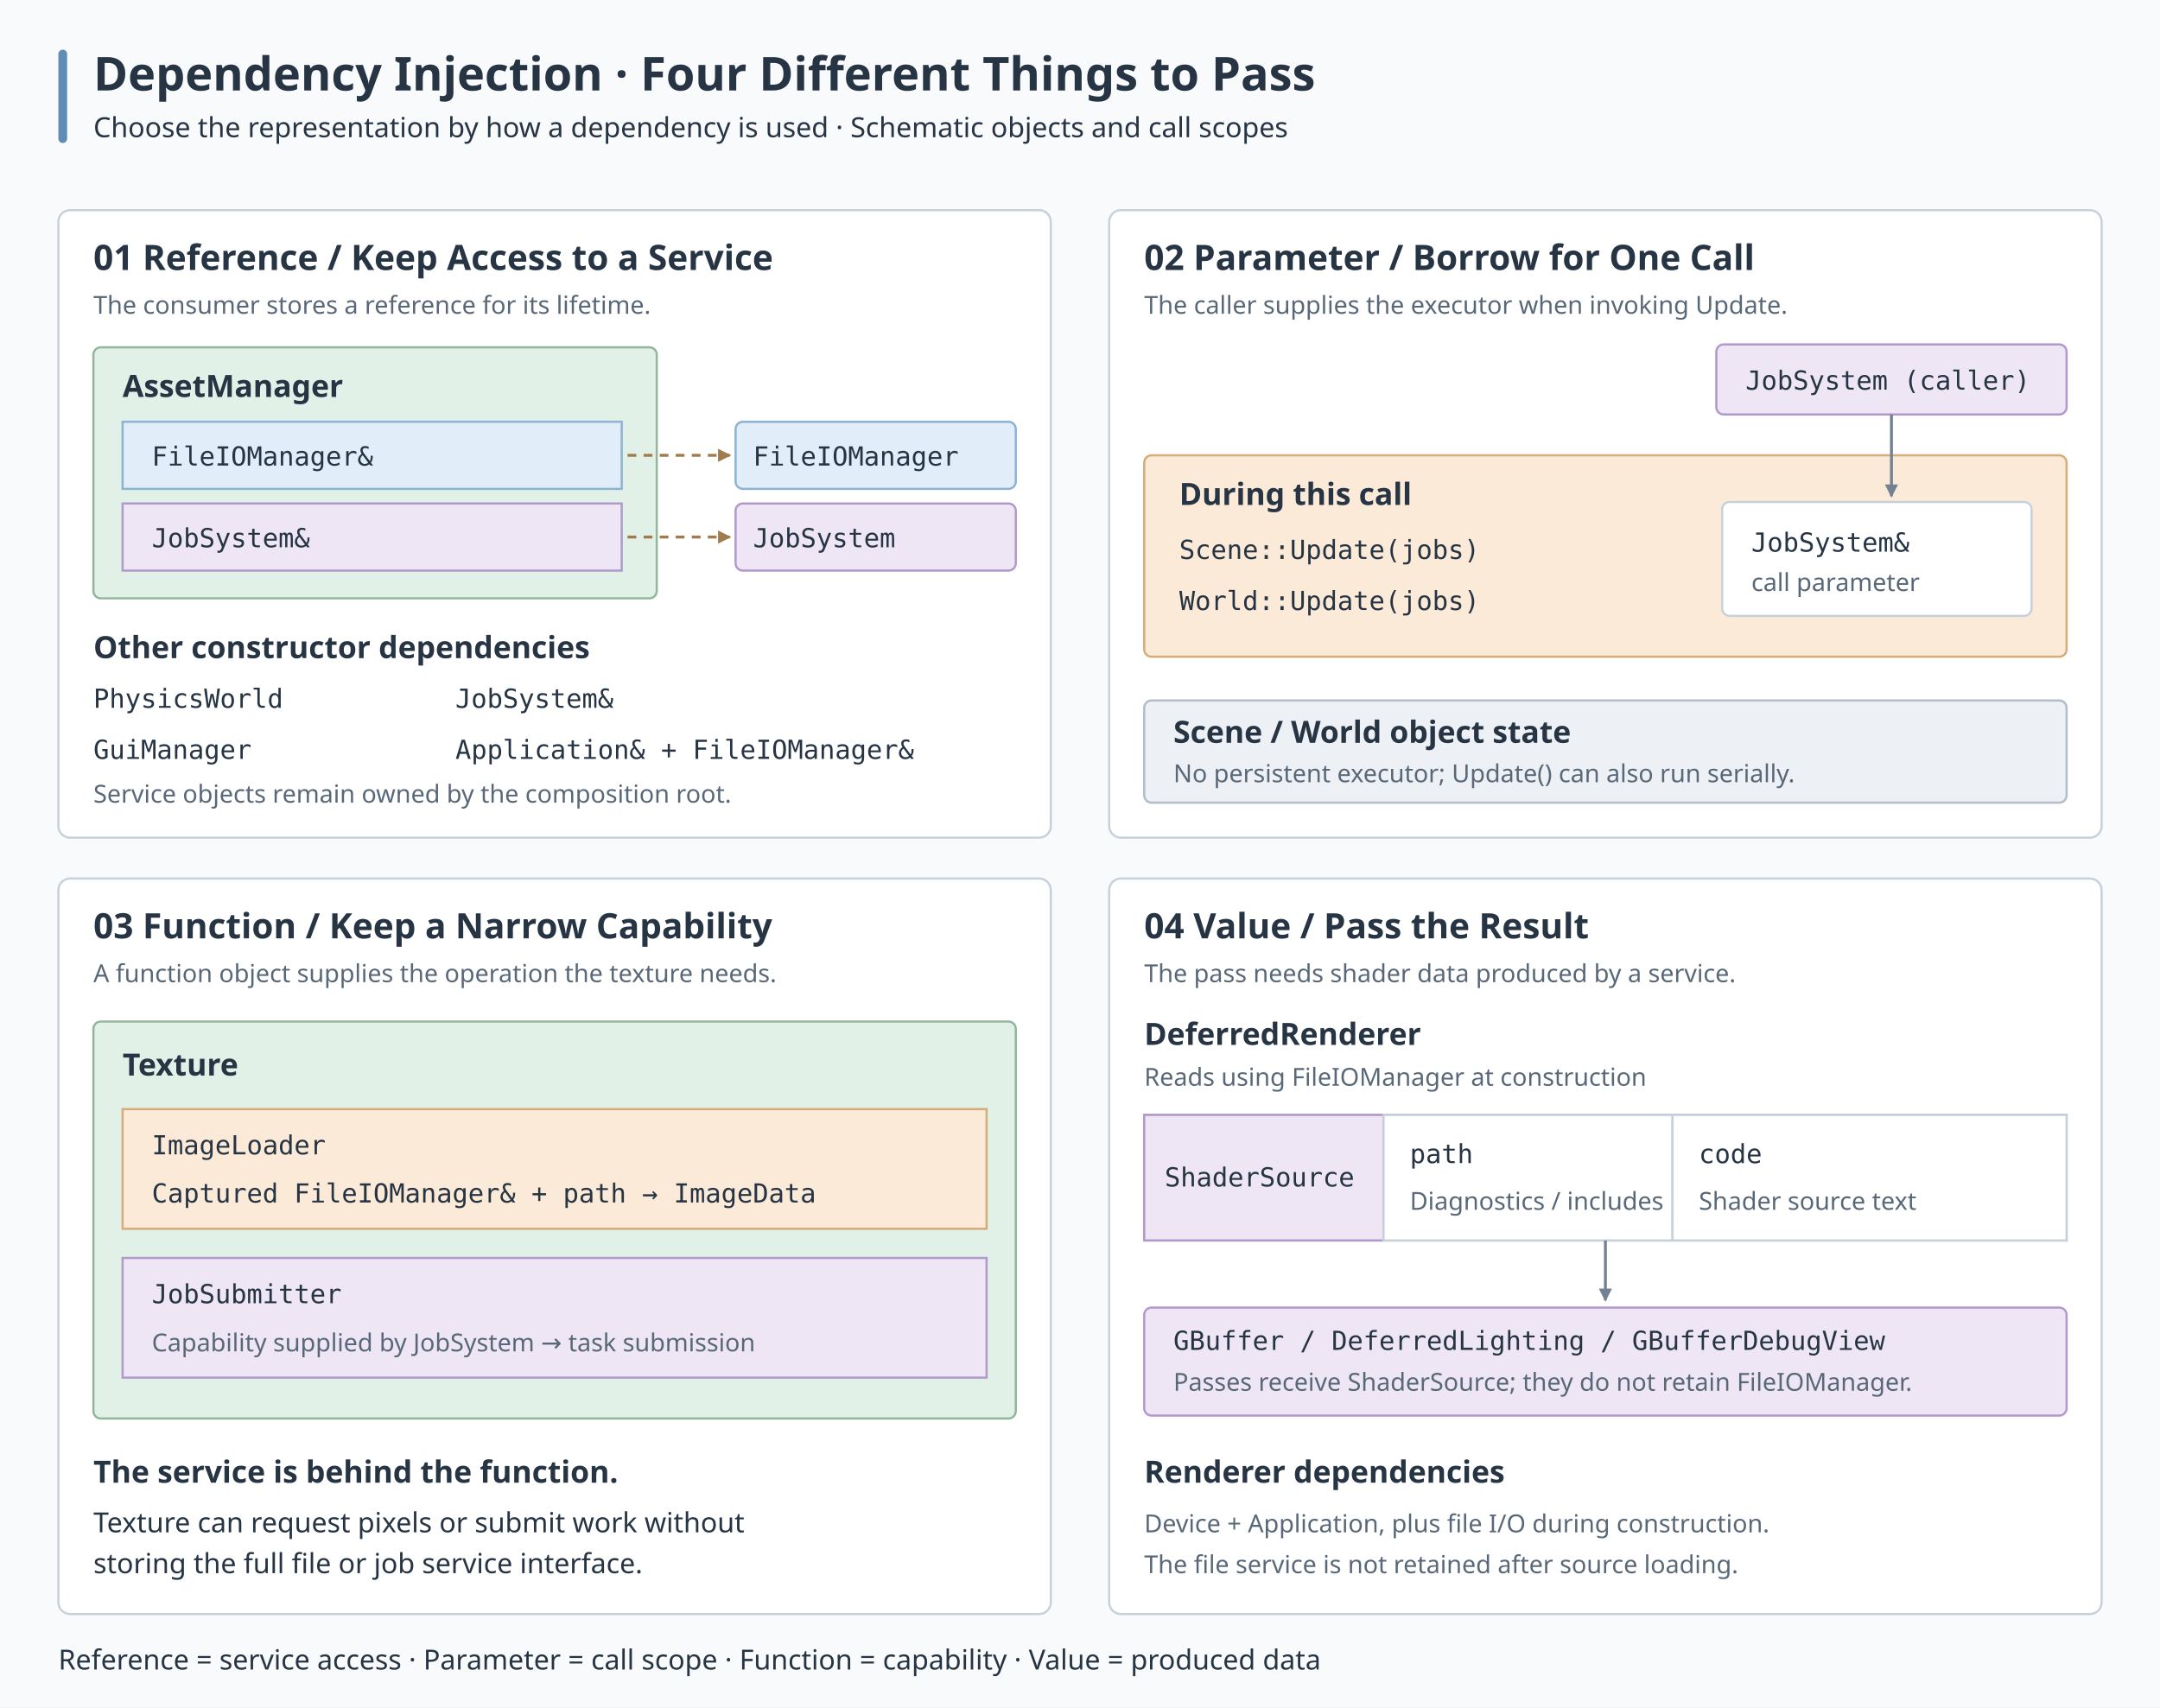
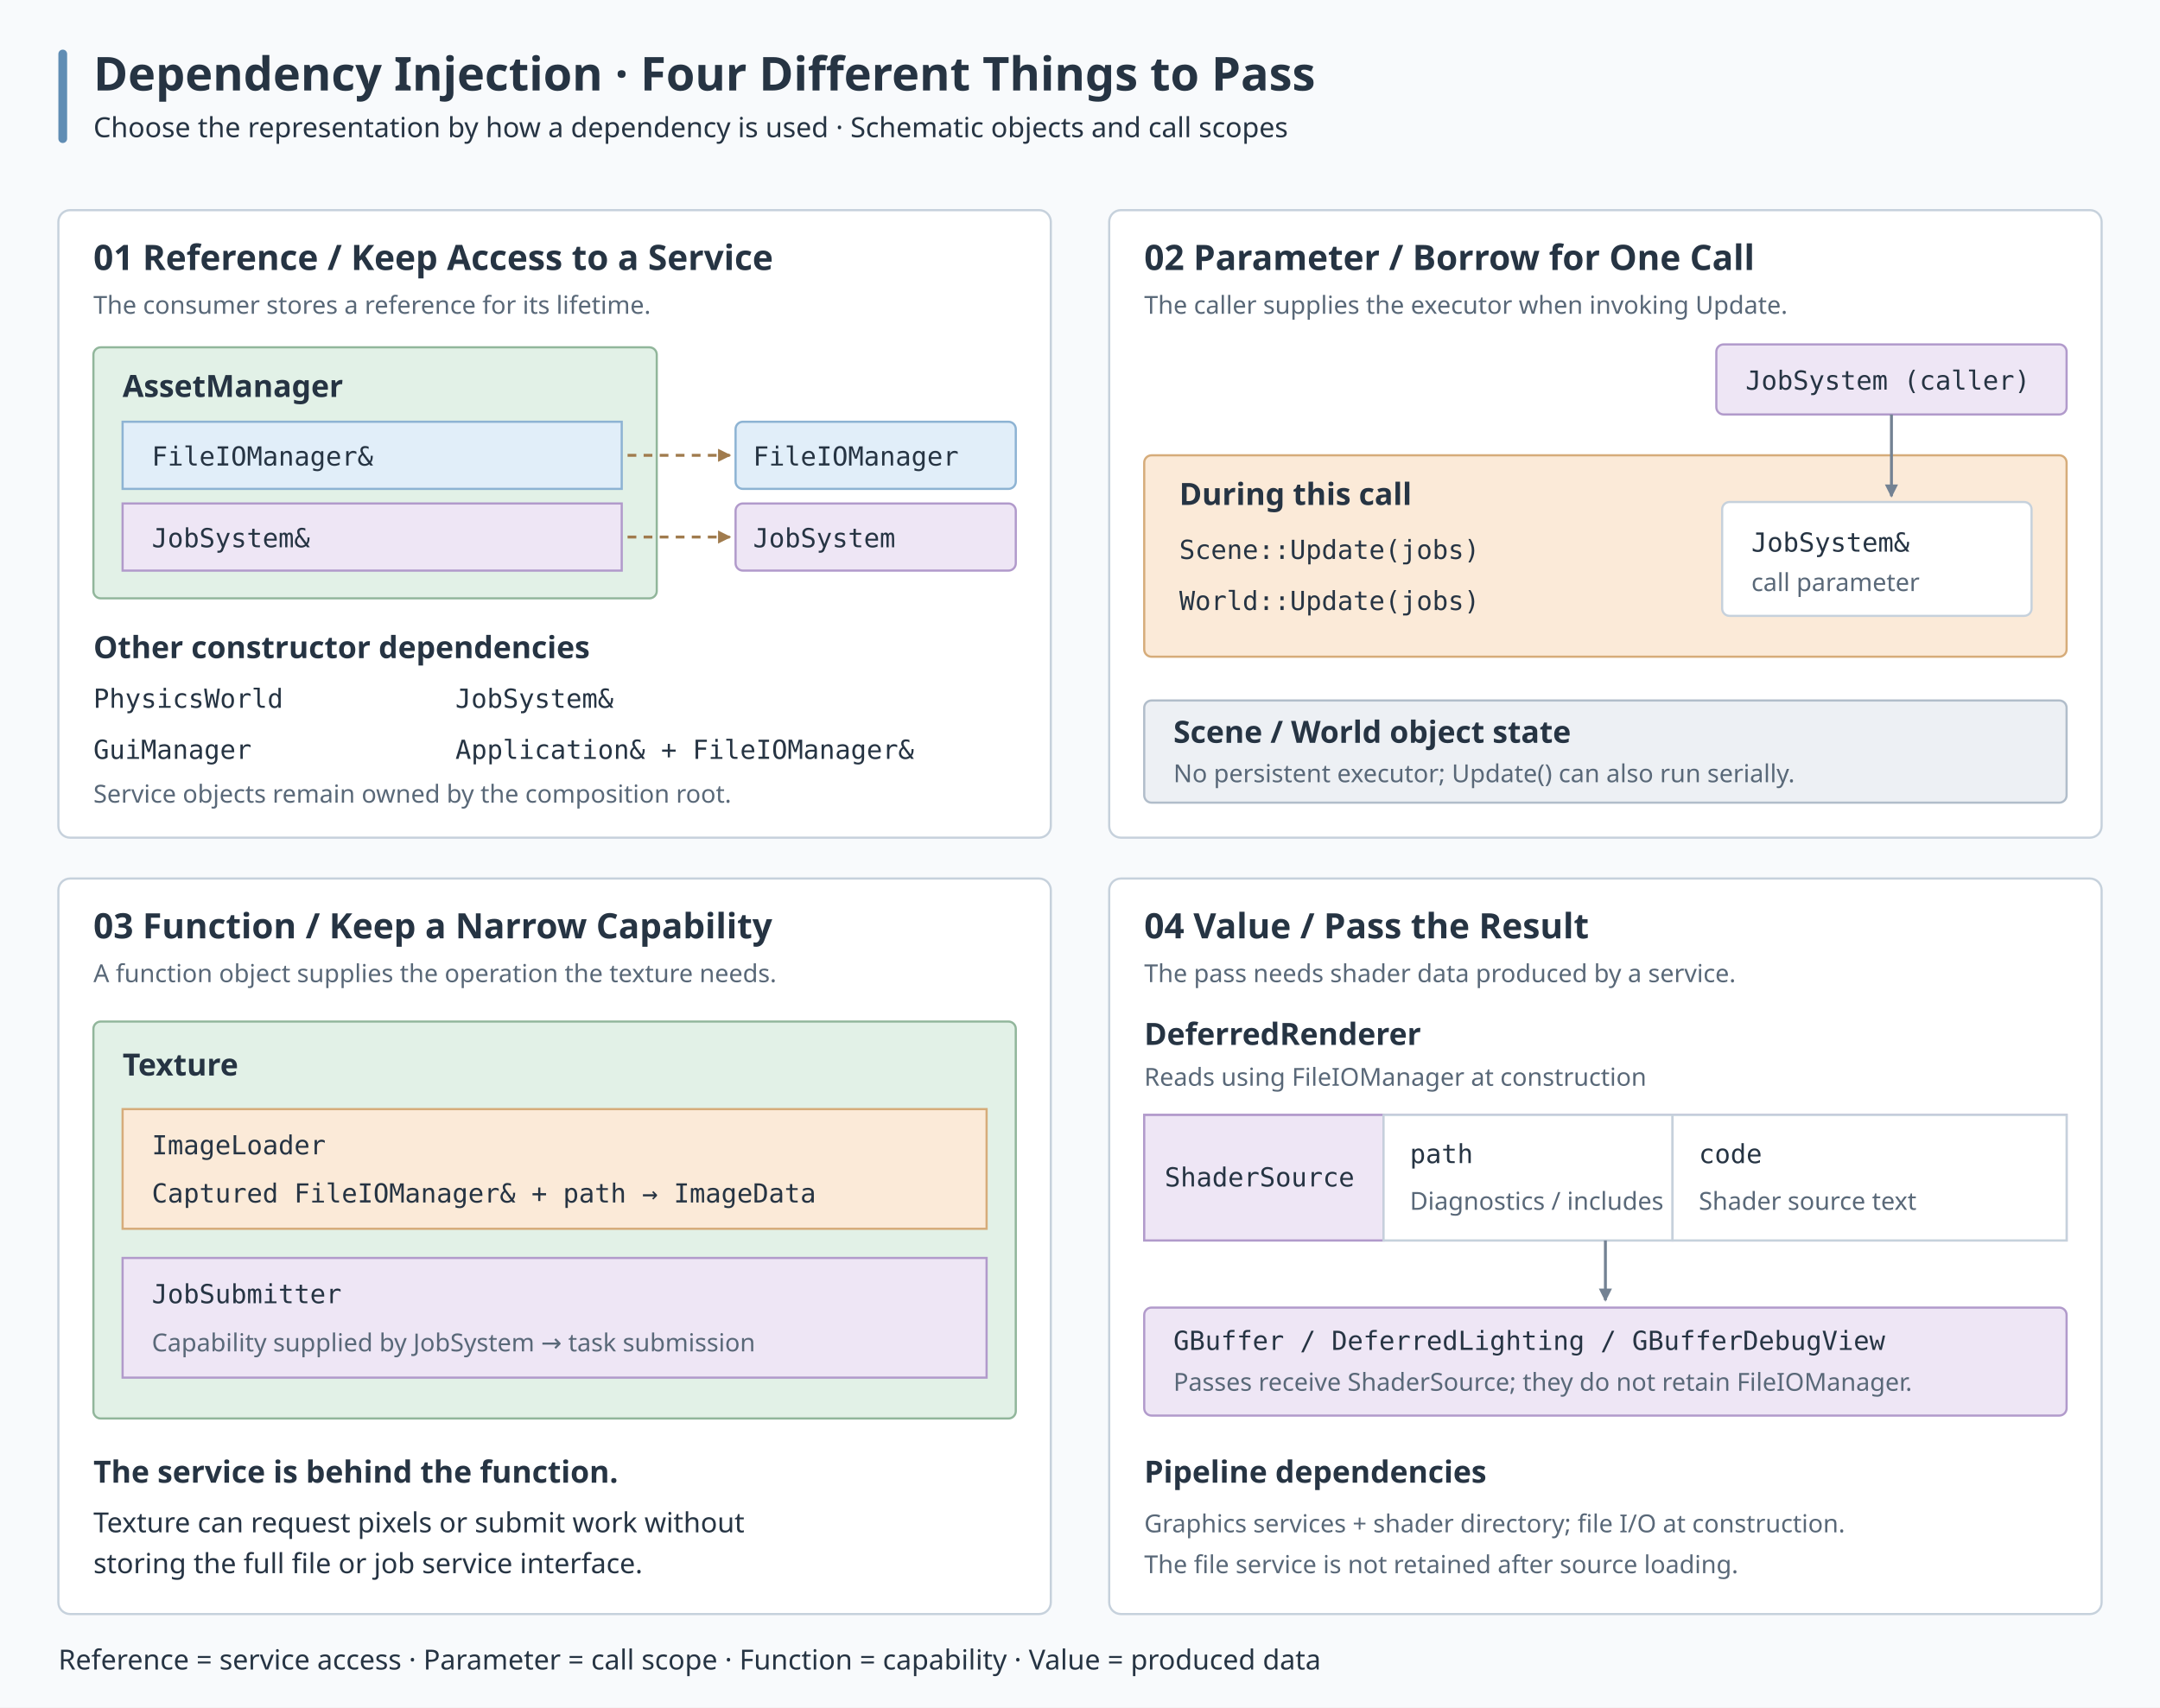
<svg xmlns="http://www.w3.org/2000/svg" width="1480" height="1170" viewBox="0 0 1480 1170" role="img" aria-labelledby="title desc">
  <defs>
    <style>
    text { font-family: 'Segoe UI', 'Microsoft YaHei', sans-serif; fill: #263443; }
    .title { font-size: 32px; font-weight: 700; }
    .section { font-size: 24px; font-weight: 700; }
    .label { font-size: 21px; font-weight: 600; }
    .body { font-size: 19px; }
    .small { font-size: 17px; fill: #596878; }
    .code { font-family: Consolas, monospace; font-size: 18px; }
    .panel { fill: #fff; stroke: #c6d1dc; stroke-width: 1.5; }
    .blue { fill: #e1eef9; stroke: #8db3d3; stroke-width: 1.5; }
    .green { fill: #e2f1e7; stroke: #91b69b; stroke-width: 1.5; }
    .orange { fill: #fbead8; stroke: #d6ac7a; stroke-width: 1.5; }
    .purple { fill: #eee6f5; stroke: #b19acb; stroke-width: 1.5; }
    .gray { fill: #edf0f4; stroke: #b1bdca; stroke-width: 1.5; }
    .arrow { fill: none; stroke: #738293; stroke-width: 2; marker-end: url(#arrow); }
    .ref { fill: none; stroke: #a07b4d; stroke-width: 2; stroke-dasharray: 6 5; marker-end: url(#amber); }
    .line { fill: none; stroke: #b1bdca; stroke-width: 1.5; }
  </style>
    <marker id="arrow" markerWidth="9" markerHeight="9" refX="8" refY="4.5" orient="auto" markerUnits="userSpaceOnUse">
      <path d="M0 0L9 4.5L0 9Z" fill="#738293" />
    </marker>
    <marker id="amber" markerWidth="9" markerHeight="9" refX="8" refY="4.5" orient="auto" markerUnits="userSpaceOnUse">
      <path d="M0 0L9 4.5L0 9Z" fill="#a07b4d" />
    </marker>
  </defs>
  <rect width="1480" height="1170" fill="#f8fafc" />
  <rect x="40" y="34" width="6" height="64" rx="3" fill="#608db4" />
  <text x="64" y="62" class="title" text-anchor="start">Dependency Injection · Four Different Things to Pass</text>
  <text x="64" y="94" class="body" text-anchor="start">Choose the representation by how a dependency is used · Schematic objects and call scopes</text>
  <rect x="40" y="144" width="680" height="430" rx="8" class="panel" />
  <text x="64" y="185" class="section" text-anchor="start">01   Reference / Keep Access to a Service</text>
  <text x="64" y="215" class="small" text-anchor="start">The consumer stores a reference for its lifetime.</text>
  <rect x="64" y="238" width="386" height="172" rx="5" class="green" />
  <text x="84" y="272" class="label" text-anchor="start">AssetManager</text>
  <rect x="84" y="289" width="342" height="46" rx="0" class="blue" />
  <text x="104" y="319" class="code" text-anchor="start">FileIOManager&amp;</text>
  <rect x="84" y="345" width="342" height="46" rx="0" class="purple" />
  <text x="104" y="375" class="code" text-anchor="start">JobSystem&amp;</text>
  <rect x="504" y="289" width="192" height="46" rx="5" class="blue" />
  <text x="516" y="319" class="code" text-anchor="start">FileIOManager</text>
  <rect x="504" y="345" width="192" height="46" rx="5" class="purple" />
  <text x="516" y="375" class="code" text-anchor="start">JobSystem</text>
  <path d="M430 312H500" class="ref" />
  <path d="M430 368H500" class="ref" />
  <text x="64" y="451" class="label" text-anchor="start">Other constructor dependencies</text>
  <text x="64" y="485" class="code" text-anchor="start">PhysicsWorld</text>
  <text x="312" y="485" class="code" text-anchor="start">JobSystem&amp;</text>
  <text x="64" y="520" class="code" text-anchor="start">GuiManager</text>
  <text x="312" y="520" class="code" text-anchor="start">Application&amp; + FileIOManager&amp;</text>
  <text x="64" y="550" class="small" text-anchor="start">Service objects remain owned by the composition root.</text>
  <rect x="760" y="144" width="680" height="430" rx="8" class="panel" />
  <text x="784" y="185" class="section" text-anchor="start">02   Parameter / Borrow for One Call</text>
  <text x="784" y="215" class="small" text-anchor="start">The caller supplies the executor when invoking Update.</text>
  <rect x="1176" y="236" width="240" height="48" rx="5" class="purple" />
  <text x="1196" y="267" class="code" text-anchor="start">JobSystem (caller)</text>
  <rect x="784" y="312" width="632" height="138" rx="5" class="orange" />
  <text x="808" y="346" class="label" text-anchor="start">During this call</text>
  <text x="808" y="383" class="code" text-anchor="start">Scene::Update(jobs)</text>
  <text x="808" y="418" class="code" text-anchor="start">World::Update(jobs)</text>
  <rect x="1180" y="344" width="212" height="78" rx="5" class="panel" />
  <text x="1200" y="378" class="code" text-anchor="start">JobSystem&amp;</text>
  <text x="1200" y="405" class="small" text-anchor="start">call parameter</text>
  <path d="M1296 284V340" class="arrow" />
  <rect x="784" y="480" width="632" height="70" rx="5" class="gray" />
  <text x="804" y="509" class="label" text-anchor="start">Scene / World object state</text>
  <text x="804" y="536" class="small" text-anchor="start">No persistent executor; Update() can also run serially.</text>
  <rect x="40" y="602" width="680" height="504" rx="8" class="panel" />
  <text x="64" y="643" class="section" text-anchor="start">03   Function / Keep a Narrow Capability</text>
  <text x="64" y="673" class="small" text-anchor="start">A function object supplies the operation the texture needs.</text>
  <rect x="64" y="700" width="632" height="272" rx="5" class="green" />
  <text x="84" y="737" class="label" text-anchor="start">Texture</text>
  <rect x="84" y="760" width="592" height="82" rx="0" class="orange" />
  <text x="104" y="791" class="code" text-anchor="start">ImageLoader</text>
  <text x="104" y="824" class="code" text-anchor="start">Captured FileIOManager&amp; + path → ImageData</text>
  <rect x="84" y="862" width="592" height="82" rx="0" class="purple" />
  <text x="104" y="893" class="code" text-anchor="start">JobSubmitter</text>
  <text x="104" y="926" class="small" text-anchor="start">Capability supplied by JobSystem → task submission</text>
  <text x="64" y="1016" class="label" text-anchor="start">The service is behind the function.</text>
  <text x="64" y="1050" class="body" text-anchor="start">Texture can request pixels or submit work without</text>
  <text x="64" y="1078" class="body" text-anchor="start">storing the full file or job service interface.</text>
  <rect x="760" y="602" width="680" height="504" rx="8" class="panel" />
  <text x="784" y="643" class="section" text-anchor="start">04   Value / Pass the Result</text>
  <text x="784" y="673" class="small" text-anchor="start">The pass needs shader data produced by a service.</text>
  <text x="784" y="716" class="label" text-anchor="start">DeferredRenderer</text>
  <text x="784" y="744" class="small" text-anchor="start">Reads using FileIOManager at construction</text>
  <rect x="784" y="764" width="632" height="86" rx="0" class="purple" />
  <rect x="784" y="764" width="164" height="86" rx="0" class="purple" />
  <text x="798" y="813" class="code" text-anchor="start">ShaderSource</text>
  <rect x="948" y="764" width="198" height="86" rx="0" class="panel" />
  <text x="966" y="797" class="code" text-anchor="start">path</text>
  <text x="966" y="829" class="small" text-anchor="start">Diagnostics / includes</text>
  <rect x="1146" y="764" width="270" height="86" rx="0" class="panel" />
  <text x="1164" y="797" class="code" text-anchor="start">code</text>
  <text x="1164" y="829" class="small" text-anchor="start">Shader source text</text>
  <path d="M1100 850V891" class="arrow" />
  <rect x="784" y="896" width="632" height="74" rx="5" class="purple" />
  <text x="804" y="925" class="code" text-anchor="start">GBuffer / DeferredLighting / GBufferDebugView</text>
  <text x="804" y="953" class="small" text-anchor="start">Passes receive ShaderSource; they do not retain FileIOManager.</text>
-   <text x="784" y="1016" class="label" text-anchor="start">Renderer dependencies</text>
-   <text x="784" y="1050" class="small" text-anchor="start">Device + Application, plus file I/O during construction.</text>
+   <text x="784" y="1016" class="label" text-anchor="start">Pipeline dependencies</text>
+   <text x="784" y="1050" class="small" text-anchor="start">Graphics services + shader directory; file I/O at construction.</text>
  <text x="784" y="1078" class="small" text-anchor="start">The file service is not retained after source loading.</text>
  <text x="40" y="1144" class="body" text-anchor="start">Reference = service access · Parameter = call scope · Function = capability · Value = produced data</text>
</svg>
